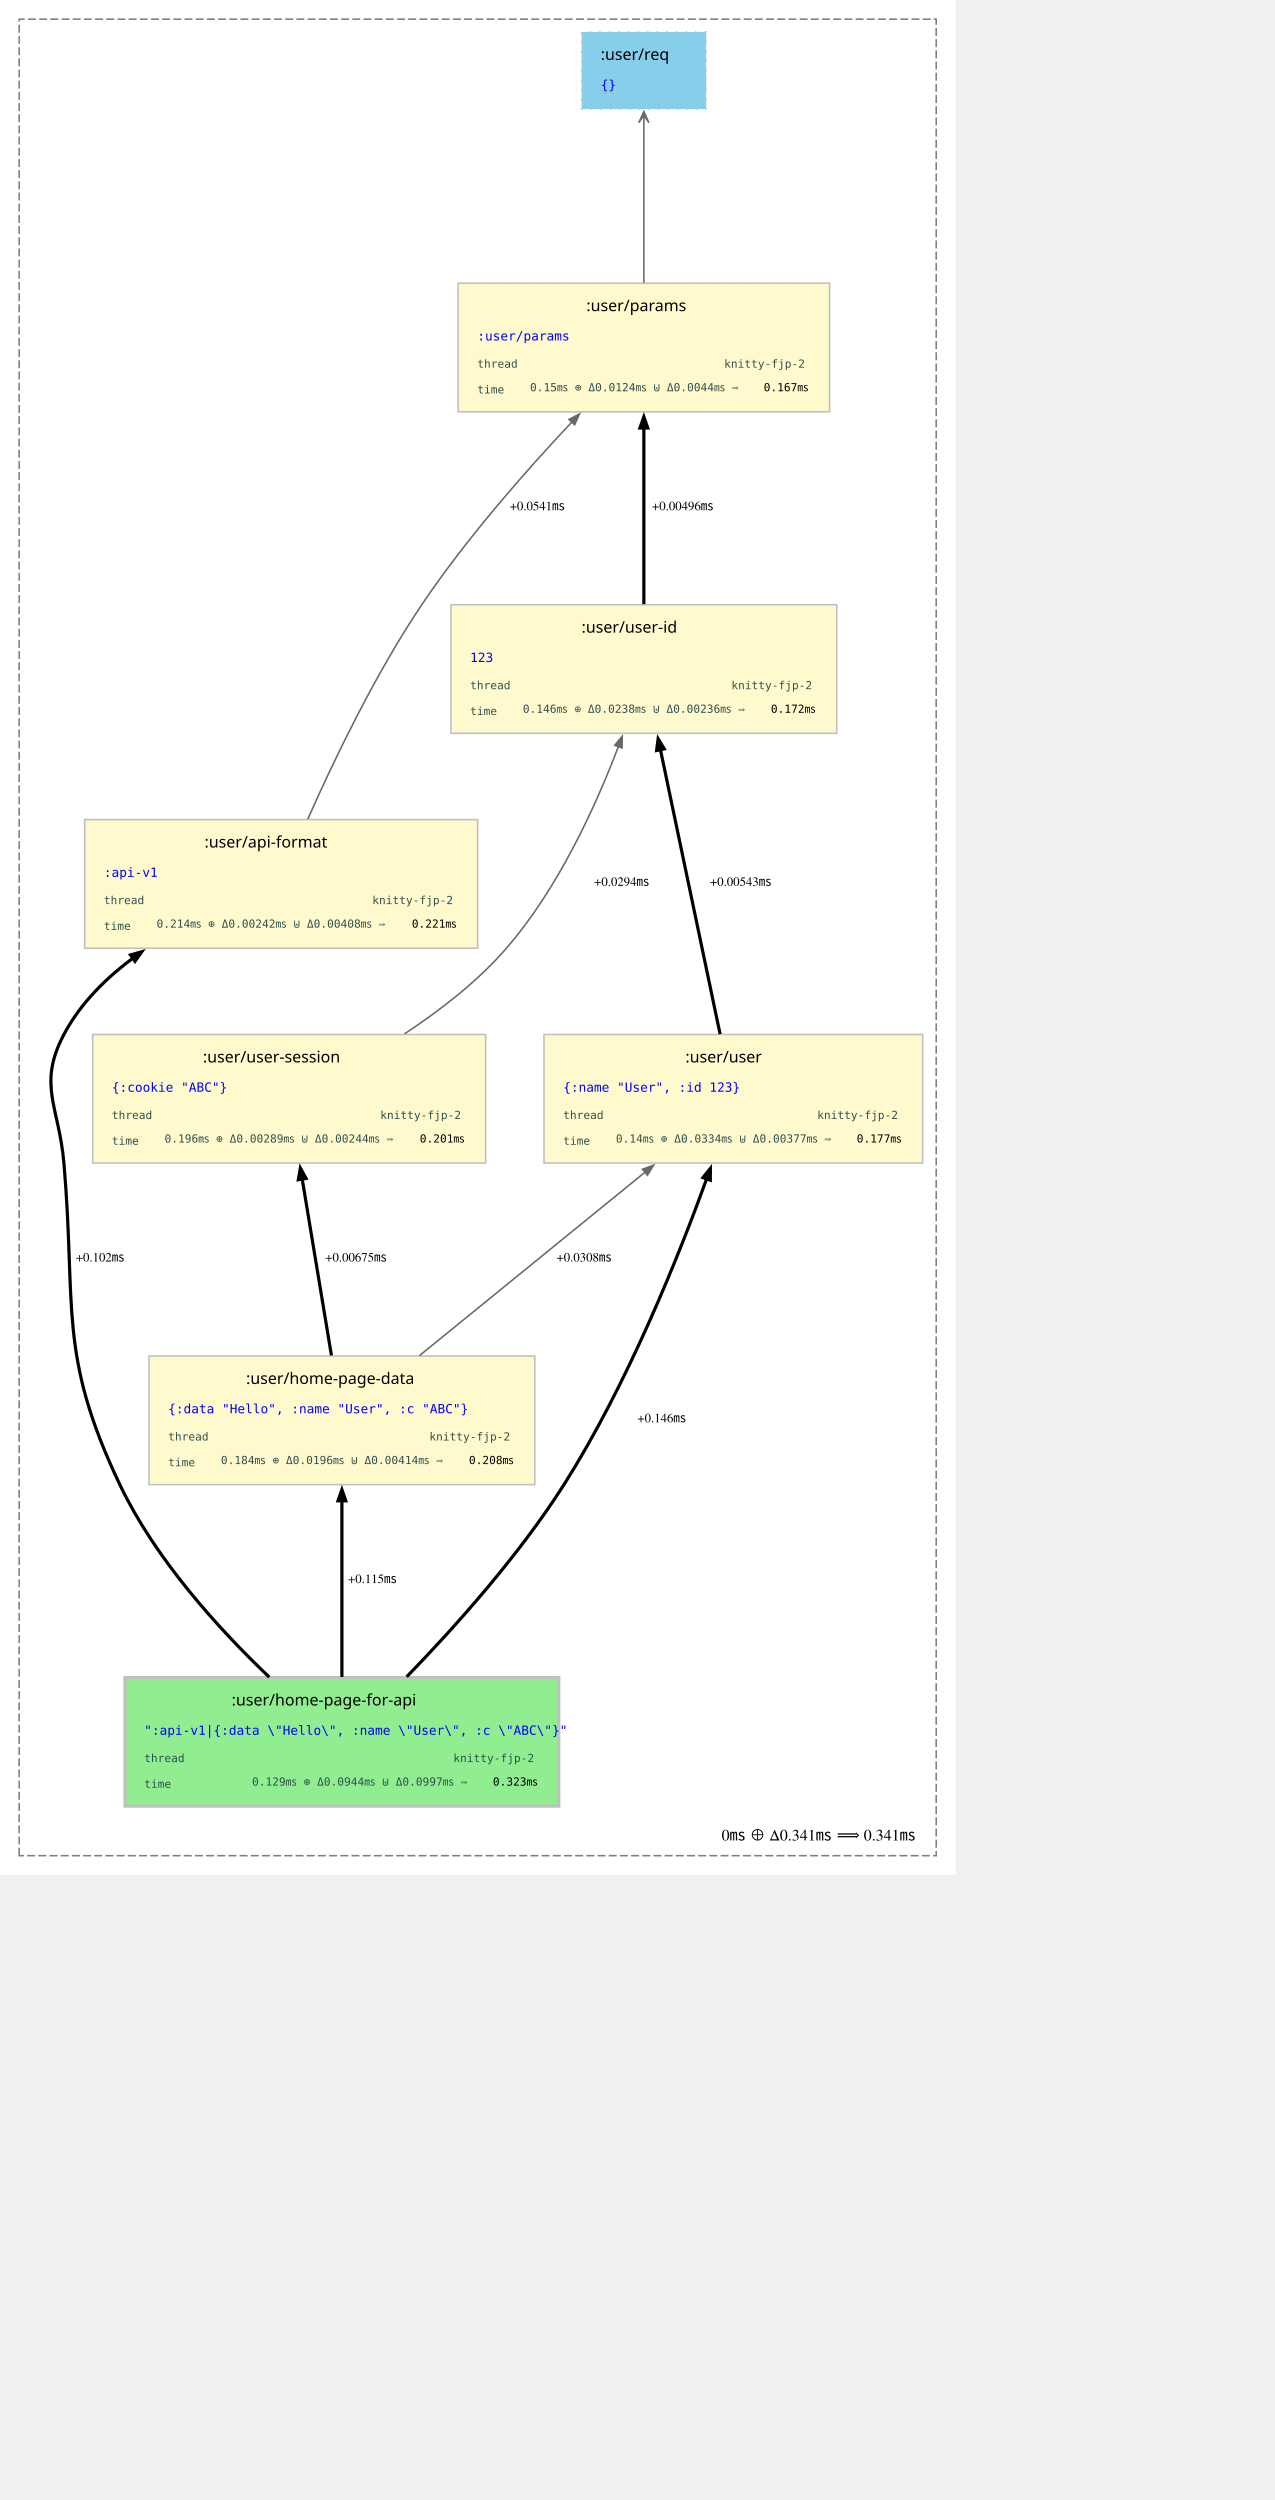
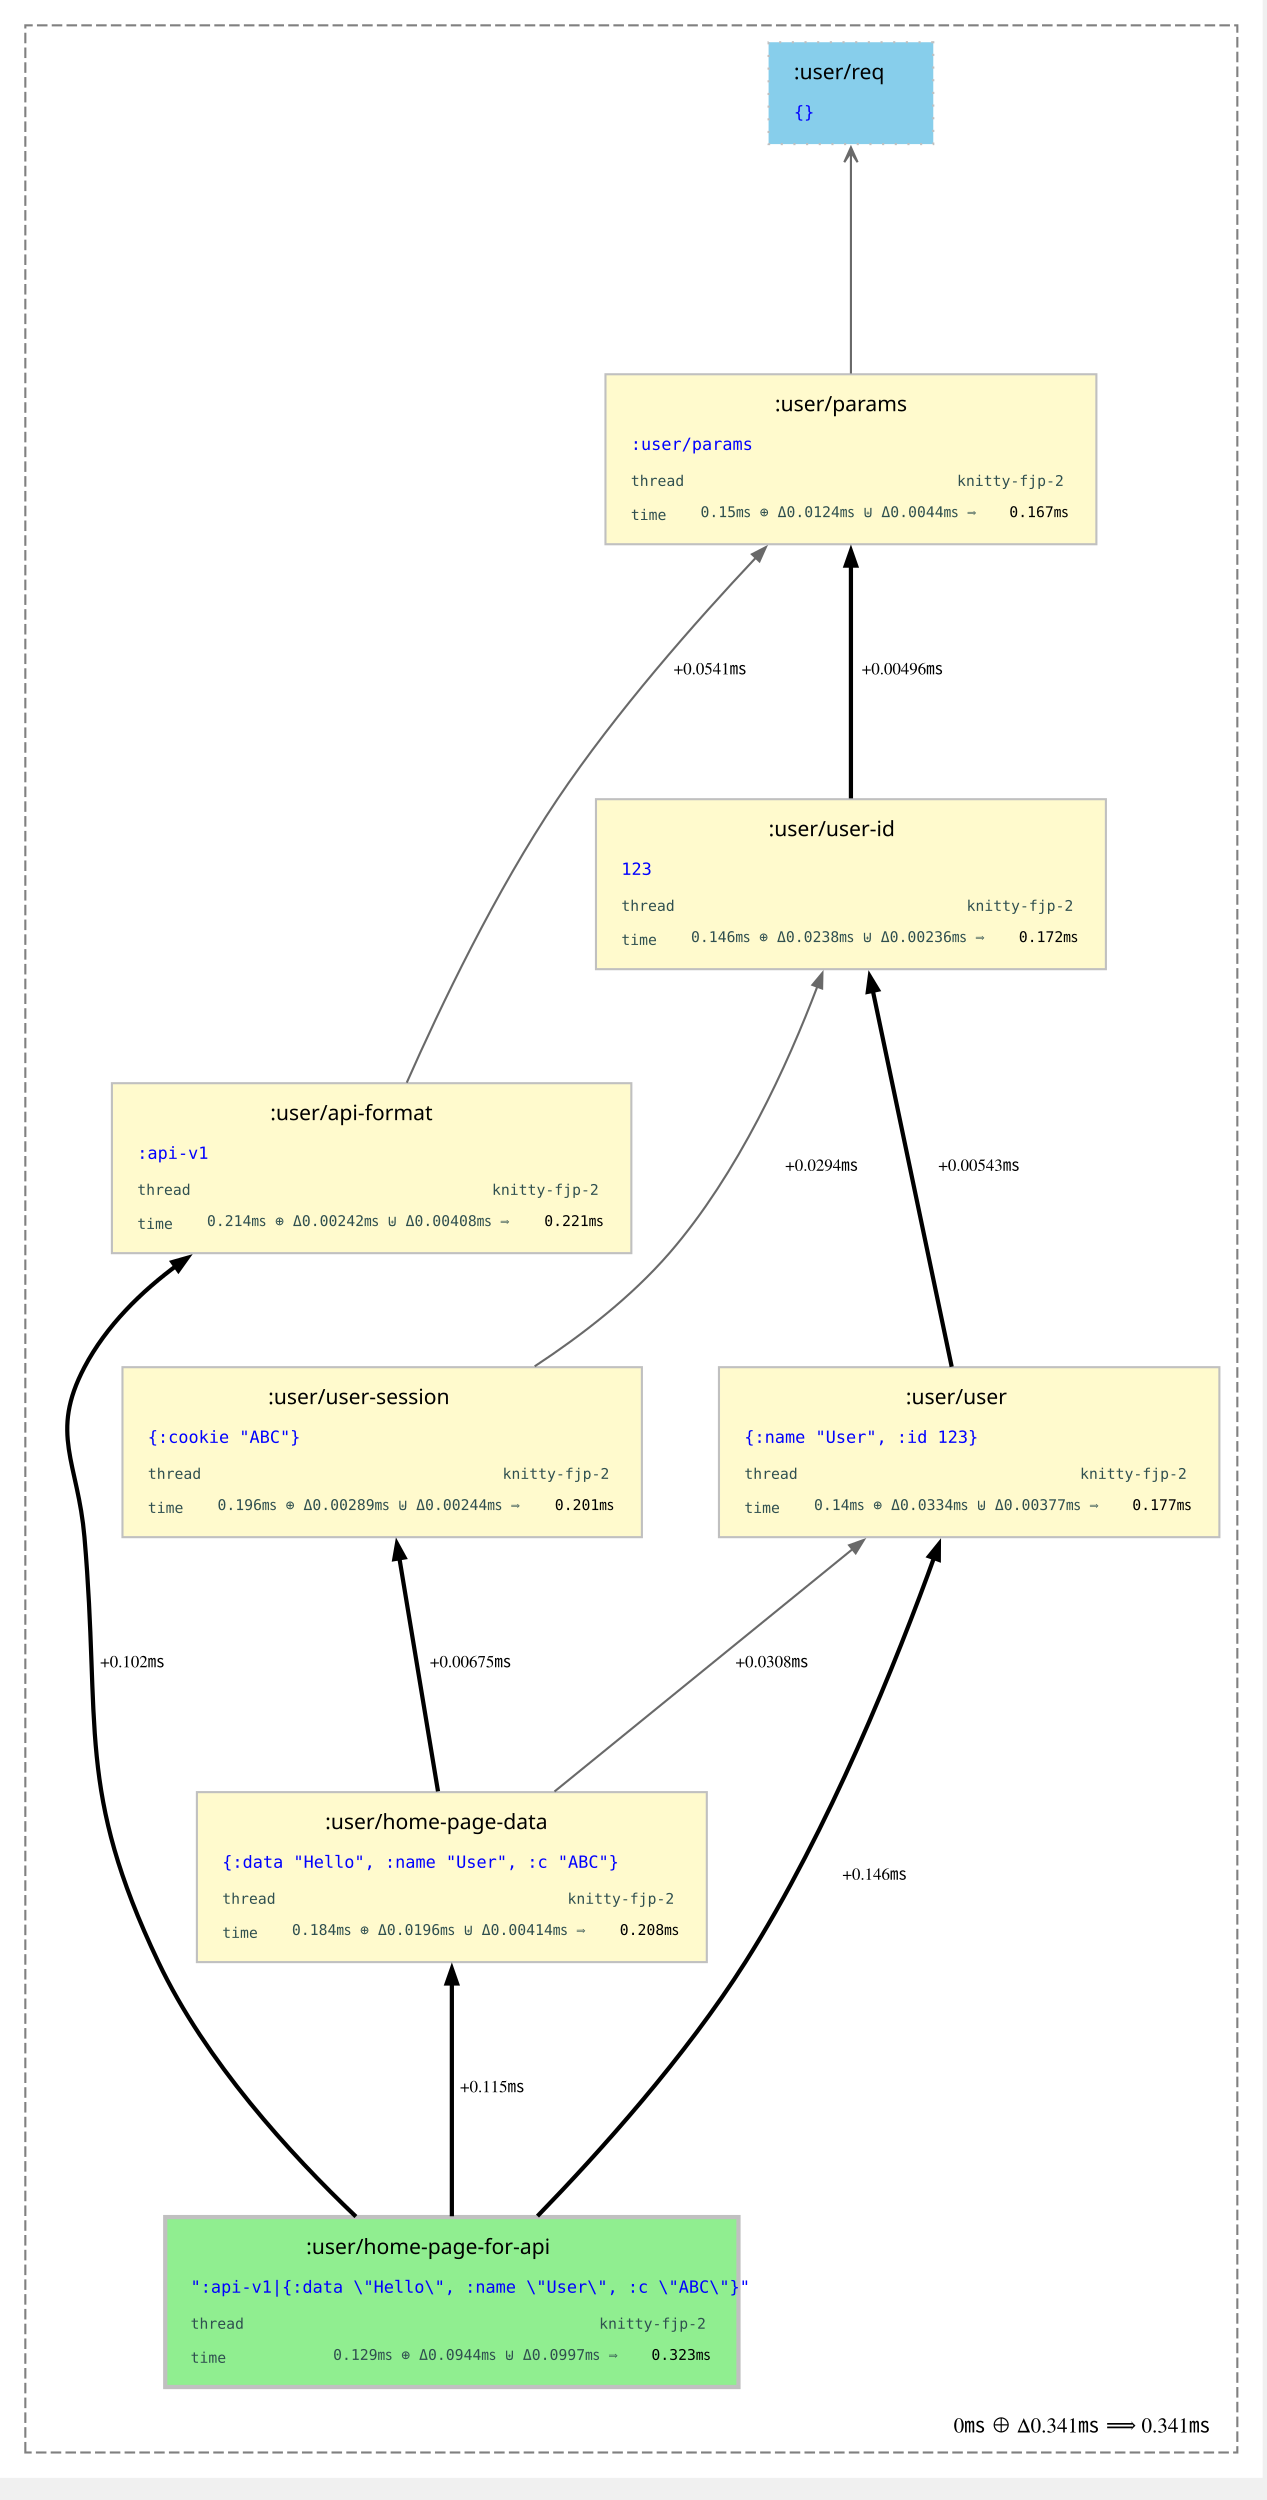
- <svg xmlns="http://www.w3.org/2000/svg" width="997pt" height="1956pt">
+ <svg xmlns="http://www.w3.org/2000/svg" width="750pt" height="1480pt">
  <g id="graph0" class="graph" transform="scale(1.66667 1.66667) rotate(0) translate(4 1169.5)">
    <polygon fill="white" stroke="none" points="-4,4 -4,-1169.5 594,-1169.5 594,4 -4,4" />
    <g id="clust1" class="cluster">
      <polygon fill="none" stroke="gray" stroke-dasharray="5,2" points="8,-8 8,-1157.5 582,-1157.5 582,-8 8,-8" />
      <text xml:space="preserve" text-anchor="middle" x="508.38" y="-17.5" font-family="Times,serif" font-size="10.00">0㎳ ⊕ Δ0.341㎳ ⟹ 0.341㎳</text>
    </g>
    <g id="node1" class="node">
      <polygon fill="skyblue" stroke="silver" stroke-dasharray="1,5" points="438,-1149.5 360,-1149.5 360,-1101.25 438,-1101.25 438,-1149.5" />
      <text xml:space="preserve" text-anchor="start" x="372" y="-1132" font-family="monospace bold" font-size="10.00">:user/req</text>
      <text xml:space="preserve" text-anchor="start" x="372" y="-1113.65" font-family="monospace" font-size="8.00" fill="blue">{}</text>
    </g>
    <g id="node5" class="node">
      <polygon fill="lemonchiffon" stroke="silver" points="515.25,-992.25 282.75,-992.25 282.75,-911.75 515.25,-911.75 515.25,-992.25" />
      <text xml:space="preserve" text-anchor="start" x="363" y="-974.75" font-family="monospace bold" font-size="10.00">:user/params</text>
      <text xml:space="preserve" text-anchor="start" x="294.75" y="-956.4" font-family="monospace" font-size="8.00" fill="blue">:user/params</text>
      <text xml:space="preserve" text-anchor="start" x="294.75" y="-939.35" font-family="monospace" font-size="7.00" fill="darkslategray">thread</text>
      <text xml:space="preserve" text-anchor="start" x="449.25" y="-939.35" font-family="monospace" font-size="7.00" fill="darkslategray">knitty-fjp-2</text>
      <text xml:space="preserve" text-anchor="start" x="294.75" y="-923.23" font-family="monospace" font-size="7.00" fill="darkslategray">time</text>
      <text xml:space="preserve" text-anchor="start" x="327.75" y="-924.6" font-family="monospace" font-size="7.00" fill="darkslategray">0.15㎳ ⊕ Δ0.0124㎳ ⊎ Δ0.0044㎳ ⟹ </text>
      <text xml:space="preserve" text-anchor="start" x="474" y="-924.6" font-family="monospace" font-size="7.00">0.167㎳</text>
    </g>
    <g id="edge8" class="edge">
      <path fill="none" stroke="dimgrey" d="M399,-1092.96C399,-1064.72 399,-1023.11 399,-992.6" />
      <polygon fill="dimgrey" stroke="dimgrey" points="399,-1099.69 395.85,-1092.69 399,-1097.41 399,-1092.69 399,-1092.69 399,-1092.69 399,-1097.41 402.15,-1092.69 399,-1099.69" />
    </g>
    <g id="node2" class="node">
      <polygon fill="lemonchiffon" stroke="silver" points="295,-656.5 49,-656.5 49,-576 295,-576 295,-656.5" />
      <text xml:space="preserve" text-anchor="start" x="124" y="-639" font-family="monospace bold" font-size="10.00">:user/api-format</text>
      <text xml:space="preserve" text-anchor="start" x="61" y="-620.65" font-family="monospace" font-size="8.00" fill="blue">:api-v1</text>
      <text xml:space="preserve" text-anchor="start" x="61" y="-603.6" font-family="monospace" font-size="7.00" fill="darkslategray">thread</text>
      <text xml:space="preserve" text-anchor="start" x="229" y="-603.6" font-family="monospace" font-size="7.00" fill="darkslategray">knitty-fjp-2</text>
      <text xml:space="preserve" text-anchor="start" x="61" y="-587.48" font-family="monospace" font-size="7.00" fill="darkslategray">time</text>
      <text xml:space="preserve" text-anchor="start" x="94" y="-588.85" font-family="monospace" font-size="7.00" fill="darkslategray">0.214㎳ ⊕ Δ0.00242㎳ ⊎ Δ0.00408㎳ ⟹ </text>
      <text xml:space="preserve" text-anchor="start" x="253.75" y="-588.85" font-family="monospace" font-size="7.00">0.221㎳</text>
    </g>
    <g id="node8" class="node">
      <polygon fill="lightgreen" stroke="silver" stroke-width="2" points="345.75,-119.5 74.25,-119.5 74.25,-39 345.75,-39 345.75,-119.5" />
      <text xml:space="preserve" text-anchor="start" x="141" y="-102" font-family="monospace bold" font-size="10.00">:user/home-page-for-api</text>
      <text xml:space="preserve" text-anchor="start" x="86.25" y="-83.65" font-family="monospace" font-size="8.00" fill="blue">":api-v1|{:data \"Hello\", :name \"User\", :c \"ABC\"}"</text>
      <text xml:space="preserve" text-anchor="start" x="86.25" y="-66.6" font-family="monospace" font-size="7.00" fill="darkslategray">thread</text>
      <text xml:space="preserve" text-anchor="start" x="279.75" y="-66.6" font-family="monospace" font-size="7.00" fill="darkslategray">knitty-fjp-2</text>
      <text xml:space="preserve" text-anchor="start" x="86.25" y="-50.48" font-family="monospace" font-size="7.00" fill="darkslategray">time</text>
      <text xml:space="preserve" text-anchor="start" x="153.75" y="-51.85" font-family="monospace" font-size="7.00" fill="darkslategray">0.129㎳ ⊕ Δ0.0944㎳ ⊎ Δ0.0997㎳ ⟹ </text>
      <text xml:space="preserve" text-anchor="start" x="304.5" y="-51.85" font-family="monospace" font-size="7.00">0.323㎳</text>
    </g>
    <g id="edge2" class="edge">
      <path fill="none" stroke="black" stroke-width="2" d="M80.61,-570.86C62.69,-557.73 46.28,-541.51 36,-522 19.32,-490.35 32.92,-477.15 36,-441.5 43.81,-351.05 32.02,-322.24 71,-240.25 93.27,-193.39 133.18,-149.61 164.54,-119.74" />
      <polygon fill="black" stroke="black" stroke-width="2" points="77.66,-571.78 84.79,-573.81 80.49,-567.78 77.66,-571.78" />
      <text xml:space="preserve" text-anchor="middle" x="58.7" y="-379.9" font-family="Times,serif" font-size="8.00">+0.102㎳</text>
    </g>
    <g id="node3" class="node">
      <polygon fill="lemonchiffon" stroke="silver" points="300,-522 54,-522 54,-441.5 300,-441.5 300,-522" />
      <text xml:space="preserve" text-anchor="start" x="123" y="-504.5" font-family="monospace bold" font-size="10.00">:user/user-session</text>
      <text xml:space="preserve" text-anchor="start" x="66" y="-486.15" font-family="monospace" font-size="8.00" fill="blue">{:cookie "ABC"}</text>
      <text xml:space="preserve" text-anchor="start" x="66" y="-469.1" font-family="monospace" font-size="7.00" fill="darkslategray">thread</text>
      <text xml:space="preserve" text-anchor="start" x="234" y="-469.1" font-family="monospace" font-size="7.00" fill="darkslategray">knitty-fjp-2</text>
      <text xml:space="preserve" text-anchor="start" x="66" y="-452.98" font-family="monospace" font-size="7.00" fill="darkslategray">time</text>
      <text xml:space="preserve" text-anchor="start" x="99" y="-454.35" font-family="monospace" font-size="7.00" fill="darkslategray">0.196㎳ ⊕ Δ0.00289㎳ ⊎ Δ0.00244㎳ ⟹ </text>
      <text xml:space="preserve" text-anchor="start" x="258.75" y="-454.35" font-family="monospace" font-size="7.00">0.201㎳</text>
    </g>
    <g id="node4" class="node">
      <polygon fill="lemonchiffon" stroke="silver" points="330.75,-320.75 89.25,-320.75 89.25,-240.25 330.75,-240.25 330.75,-320.75" />
      <text xml:space="preserve" text-anchor="start" x="150" y="-303.25" font-family="monospace bold" font-size="10.00">:user/home-page-data</text>
      <text xml:space="preserve" text-anchor="start" x="101.25" y="-284.9" font-family="monospace" font-size="8.00" fill="blue">{:data "Hello", :name "User", :c "ABC"}</text>
      <text xml:space="preserve" text-anchor="start" x="101.25" y="-267.85" font-family="monospace" font-size="7.00" fill="darkslategray">thread</text>
      <text xml:space="preserve" text-anchor="start" x="264.75" y="-267.85" font-family="monospace" font-size="7.00" fill="darkslategray">knitty-fjp-2</text>
      <text xml:space="preserve" text-anchor="start" x="101.25" y="-251.72" font-family="monospace" font-size="7.00" fill="darkslategray">time</text>
      <text xml:space="preserve" text-anchor="start" x="134.25" y="-253.1" font-family="monospace" font-size="7.00" fill="darkslategray">0.184㎳ ⊕ Δ0.0196㎳ ⊎ Δ0.00414㎳ ⟹ </text>
      <text xml:space="preserve" text-anchor="start" x="289.5" y="-253.1" font-family="monospace" font-size="7.00">0.208㎳</text>
    </g>
    <g id="edge4" class="edge">
      <path fill="none" stroke="black" stroke-width="2" d="M184.84,-433.39C190.51,-399.15 198.09,-353.43 203.44,-321.12" />
      <polygon fill="black" stroke="black" stroke-width="2" points="182.74,-431.09 184.01,-438.4 187.58,-431.89 182.74,-431.09" />
      <text xml:space="preserve" text-anchor="middle" x="218.86" y="-379.9" font-family="Times,serif" font-size="8.00">+0.00675㎳</text>
    </g>
    <g id="edge6" class="edge">
      <path fill="none" stroke="black" stroke-width="2" d="M210,-231.7C210,-197.51 210,-152.04 210,-119.87" />
      <polygon fill="black" stroke="black" stroke-width="2" points="207.55,-230.11 210,-237.11 212.45,-230.11 207.55,-230.11" />
      <text xml:space="preserve" text-anchor="middle" x="229.12" y="-178.65" font-family="Times,serif" font-size="8.00">+0.115㎳</text>
    </g>
    <g id="edge5" class="edge">
      <path fill="none" stroke="dimgrey" d="M354.08,-905.5C325.12,-874.75 287.82,-832.36 260,-791 230.75,-747.51 204.66,-692.99 188.63,-656.74" />
      <polygon fill="dimgrey" stroke="dimgrey" points="352.12,-907 358.71,-910.39 355.67,-903.63 352.12,-907" />
      <text xml:space="preserve" text-anchor="middle" x="332.3" y="-850.15" font-family="Times,serif" font-size="8.00">+0.0541㎳</text>
    </g>
    <g id="node6" class="node">
      <polygon fill="lemonchiffon" stroke="silver" points="519.75,-791 278.25,-791 278.25,-710.5 519.75,-710.5 519.75,-791" />
      <text xml:space="preserve" text-anchor="start" x="360" y="-773.5" font-family="monospace bold" font-size="10.00">:user/user-id</text>
      <text xml:space="preserve" text-anchor="start" x="290.25" y="-755.15" font-family="monospace" font-size="8.00" fill="blue">123</text>
      <text xml:space="preserve" text-anchor="start" x="290.25" y="-738.1" font-family="monospace" font-size="7.00" fill="darkslategray">thread</text>
      <text xml:space="preserve" text-anchor="start" x="453.75" y="-738.1" font-family="monospace" font-size="7.00" fill="darkslategray">knitty-fjp-2</text>
      <text xml:space="preserve" text-anchor="start" x="290.25" y="-721.98" font-family="monospace" font-size="7.00" fill="darkslategray">time</text>
      <text xml:space="preserve" text-anchor="start" x="323.25" y="-723.35" font-family="monospace" font-size="7.00" fill="darkslategray">0.146㎳ ⊕ Δ0.0238㎳ ⊎ Δ0.00236㎳ ⟹ </text>
      <text xml:space="preserve" text-anchor="start" x="478.5" y="-723.35" font-family="monospace" font-size="7.00">0.172㎳</text>
    </g>
    <g id="edge9" class="edge">
      <path fill="none" stroke="black" stroke-width="2" d="M399,-903.2C399,-869.01 399,-823.54 399,-791.37" />
      <polygon fill="black" stroke="black" stroke-width="2" points="396.55,-901.61 399,-908.61 401.45,-901.61 396.55,-901.61" />
      <text xml:space="preserve" text-anchor="middle" x="423.38" y="-850.15" font-family="Times,serif" font-size="8.00">+0.00496㎳</text>
    </g>
    <g id="edge1" class="edge">
      <path fill="none" stroke="dimgrey" d="M383.15,-702.43C368.98,-665.14 345.44,-613.38 313,-576 295.08,-555.35 271.61,-537.13 249.21,-522.4" />
      <polygon fill="dimgrey" stroke="dimgrey" points="380.76,-703.04 385.5,-708.74 385.35,-701.33 380.76,-703.04" />
      <text xml:space="preserve" text-anchor="middle" x="385.14" y="-615.02" font-family="Times,serif" font-size="8.00">+0.0294㎳</text>
    </g>
    <g id="node7" class="node">
      <polygon fill="lemonchiffon" stroke="silver" points="573.5,-522 336.5,-522 336.5,-441.5 573.5,-441.5 573.5,-522" />
      <text xml:space="preserve" text-anchor="start" x="425" y="-504.5" font-family="monospace bold" font-size="10.00">:user/user</text>
      <text xml:space="preserve" text-anchor="start" x="348.5" y="-486.15" font-family="monospace" font-size="8.00" fill="blue">{:name "User", :id 123}</text>
      <text xml:space="preserve" text-anchor="start" x="348.5" y="-469.1" font-family="monospace" font-size="7.00" fill="darkslategray">thread</text>
      <text xml:space="preserve" text-anchor="start" x="507.5" y="-469.1" font-family="monospace" font-size="7.00" fill="darkslategray">knitty-fjp-2</text>
      <text xml:space="preserve" text-anchor="start" x="348.5" y="-452.98" font-family="monospace" font-size="7.00" fill="darkslategray">time</text>
      <text xml:space="preserve" text-anchor="start" x="381.5" y="-454.35" font-family="monospace" font-size="7.00" fill="darkslategray">0.14㎳ ⊕ Δ0.0334㎳ ⊎ Δ0.00377㎳ ⟹ </text>
      <text xml:space="preserve" text-anchor="start" x="532.25" y="-454.35" font-family="monospace" font-size="7.00">0.177㎳</text>
    </g>
    <g id="edge7" class="edge">
      <path fill="none" stroke="black" stroke-width="2" d="M409.06,-701.78C419.83,-650.45 436.7,-570.01 446.72,-522.22" />
      <polygon fill="black" stroke="black" stroke-width="2" points="406.98,-699.75 407.94,-707.1 411.78,-700.76 406.98,-699.75" />
      <text xml:space="preserve" text-anchor="middle" x="459.66" y="-615.02" font-family="Times,serif" font-size="8.00">+0.00543㎳</text>
    </g>
    <g id="edge10" class="edge">
      <path fill="none" stroke="dimgrey" d="M399.89,-435.93C357.45,-401.41 299.33,-354.15 258.6,-321.03" />
      <polygon fill="dimgrey" stroke="dimgrey" points="398.15,-437.68 405.13,-440.19 401.24,-433.87 398.15,-437.68" />
      <text xml:space="preserve" text-anchor="middle" x="361.6" y="-379.9" font-family="Times,serif" font-size="8.00">+0.0308㎳</text>
    </g>
    <g id="edge3" class="edge">
      <path fill="none" stroke="black" stroke-width="2" d="M438.9,-433.27C420.83,-383.18 388.78,-302.98 349,-240.25 320.72,-195.66 280.47,-150.79 250.55,-119.96" />
      <polygon fill="black" stroke="black" stroke-width="2" points="435.99,-432.42 440.66,-438.19 440.61,-430.77 435.99,-432.42" />
      <text xml:space="preserve" text-anchor="middle" x="410.22" y="-279.27" font-family="Times,serif" font-size="8.00">+0.146㎳</text>
    </g>
  </g>
</svg>
